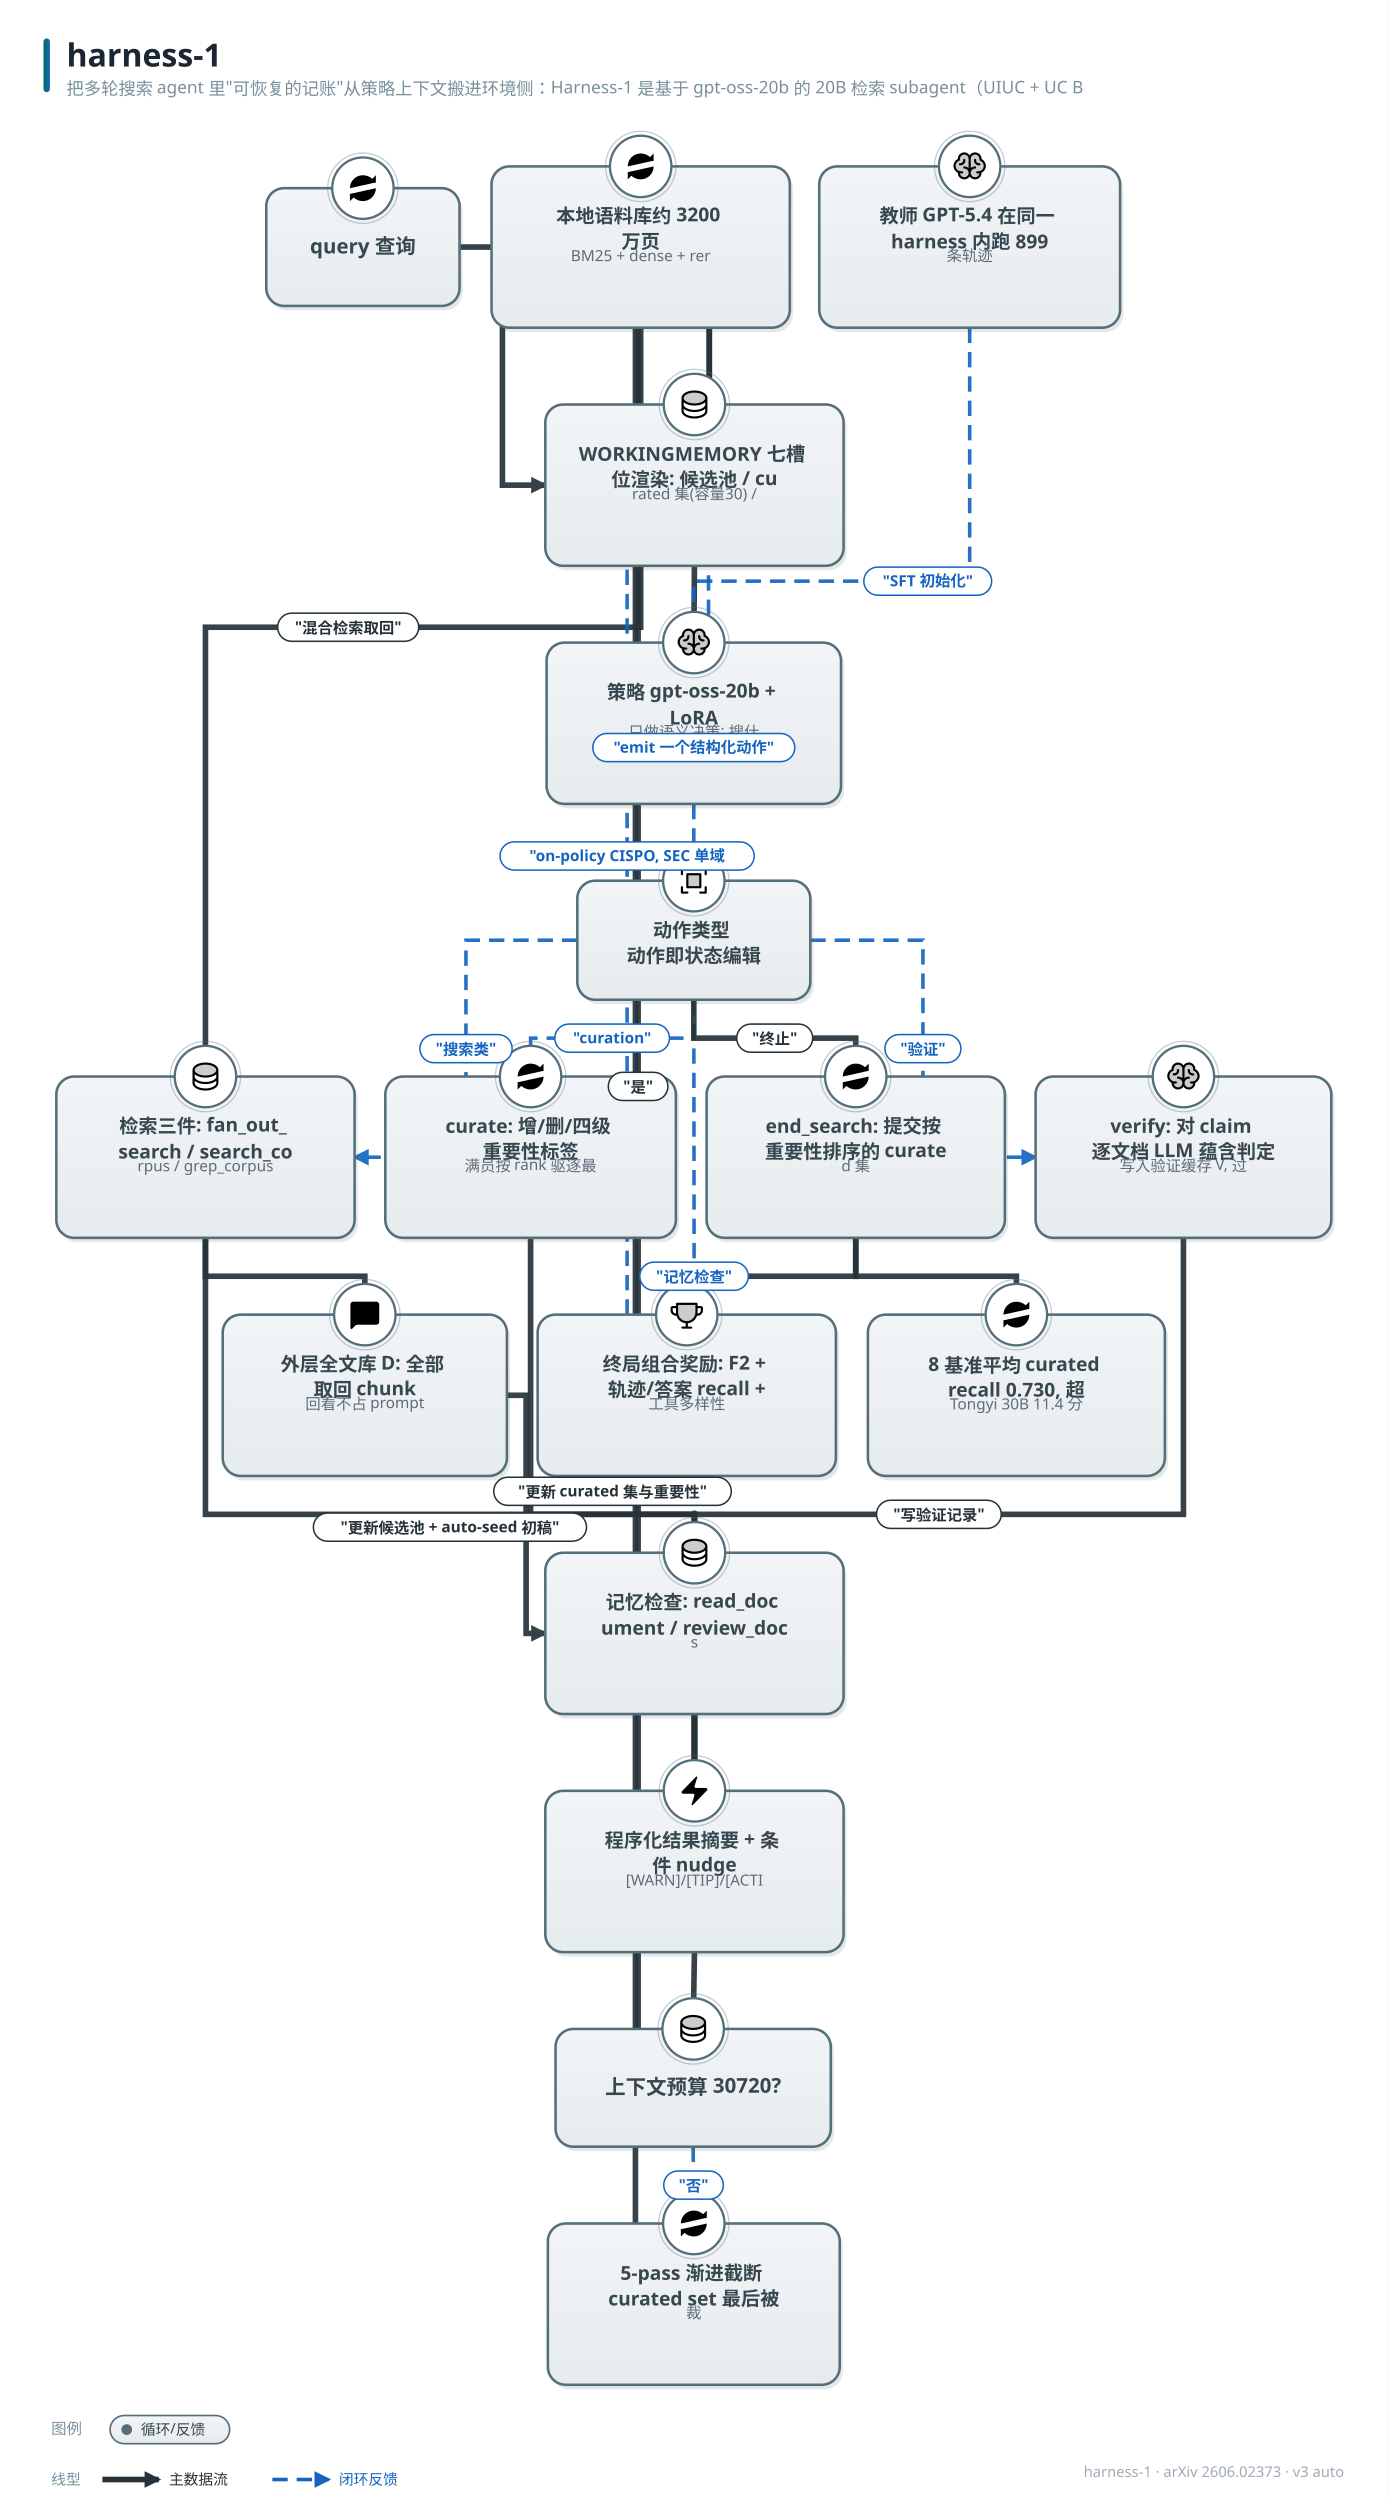
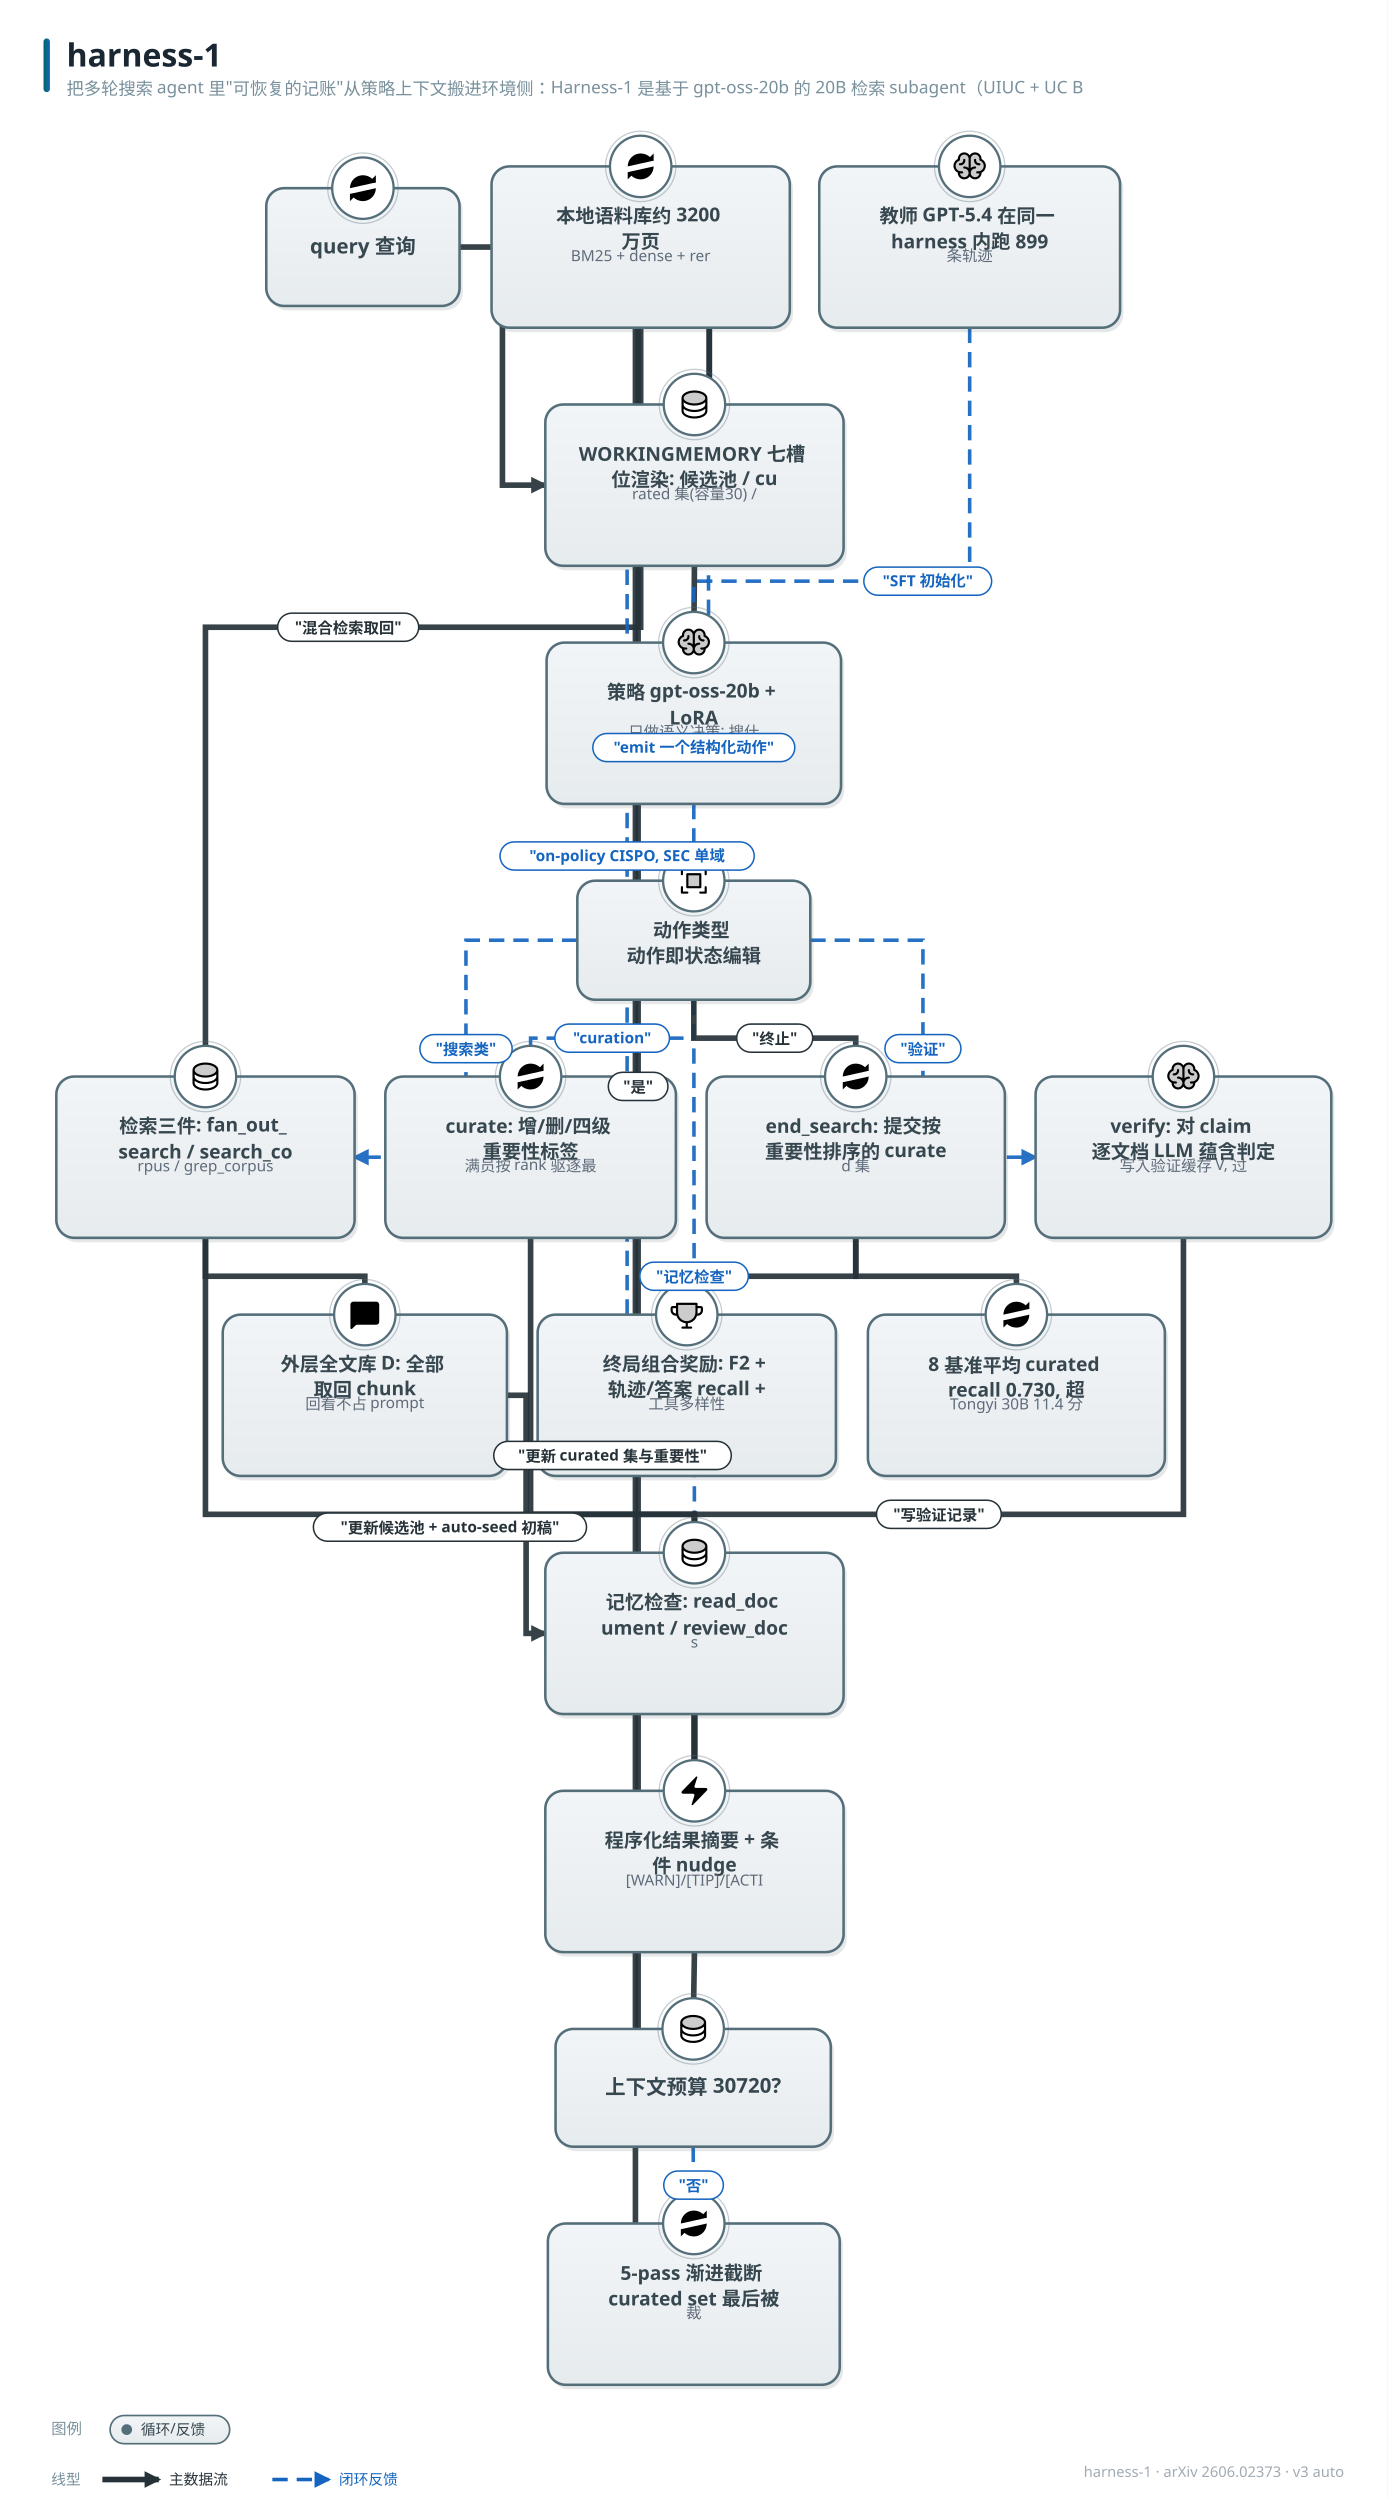
<svg xmlns="http://www.w3.org/2000/svg" width="1084" height="1953" viewBox="0 0 1084 1953" font-family="'PingFang SC','Hiragino Sans GB','Microsoft YaHei','Segoe UI',sans-serif">
  <style>text{font-family:'PingFang SC','Hiragino Sans GB','Microsoft YaHei','Segoe UI',sans-serif;} .lbl{font-weight:700;}</style>
  <defs>
    <linearGradient id="g-data" x1="0" y1="0" x2="0" y2="1">
      <stop offset="0" stop-color="#f1f9f1" />
      <stop offset="1" stop-color="#e2f0e2" />
    </linearGradient>
    <linearGradient id="g-frozen" x1="0" y1="0" x2="0" y2="1">
      <stop offset="0" stop-color="#f0f7fe" />
      <stop offset="1" stop-color="#dcecfb" />
    </linearGradient>
    <linearGradient id="g-train" x1="0" y1="0" x2="0" y2="1">
      <stop offset="0" stop-color="#fff6e8" />
      <stop offset="1" stop-color="#ffedd4" />
    </linearGradient>
    <linearGradient id="g-loss" x1="0" y1="0" x2="0" y2="1">
      <stop offset="0" stop-color="#fdf0f1" />
      <stop offset="1" stop-color="#f9e0e2" />
    </linearGradient>
    <linearGradient id="g-act" x1="0" y1="0" x2="0" y2="1">
      <stop offset="0" stop-color="#f8f1fb" />
      <stop offset="1" stop-color="#f0e4f7" />
    </linearGradient>
    <linearGradient id="g-loop" x1="0" y1="0" x2="0" y2="1">
      <stop offset="0" stop-color="#f2f5f7" />
      <stop offset="1" stop-color="#e6ebee" />
    </linearGradient>
    <linearGradient id="g-env" x1="0" y1="0" x2="0" y2="1">
      <stop offset="0" stop-color="#eef8f6" />
      <stop offset="1" stop-color="#dcf0ec" />
    </linearGradient>
    <linearGradient id="g-mem" x1="0" y1="0" x2="0" y2="1">
      <stop offset="0" stop-color="#fffef0" />
      <stop offset="1" stop-color="#fdf6d8" />
    </linearGradient>
    <linearGradient id="g-reward" x1="0" y1="0" x2="0" y2="1">
      <stop offset="0" stop-color="#fdf2f7" />
      <stop offset="1" stop-color="#f9e2ed" />
    </linearGradient>
    <linearGradient id="g-key" x1="0" y1="0" x2="0" y2="1">
      <stop offset="0" stop-color="#fffaf0" />
      <stop offset="1" stop-color="#fff1d6" />
    </linearGradient>
    <linearGradient id="g-title" x1="0" y1="0" x2="1" y2="0">
      <stop offset="0" stop-color="#00695c" />
      <stop offset="1" stop-color="#1565c0" />
    </linearGradient>
    <marker id="arr-main" viewBox="0 0 10 10" refX="8.5" refY="5" markerWidth="13" markerHeight="13" markerUnits="userSpaceOnUse" orient="auto-start-reverse">
      <path d="M0 0 L10 5 L0 10 z" fill="#546e7a" />
    </marker>
    <marker id="arr-thick" viewBox="0 0 10 10" refX="8.5" refY="5" markerWidth="13" markerHeight="13" markerUnits="userSpaceOnUse" orient="auto-start-reverse">
      <path d="M0 0 L10 5 L0 10 z" fill="#263238" />
    </marker>
    <marker id="arr-thin" viewBox="0 0 10 10" refX="8.5" refY="5" markerWidth="13" markerHeight="13" markerUnits="userSpaceOnUse" orient="auto-start-reverse">
      <path d="M0 0 L10 5 L0 10 z" fill="#9fb0bb" />
    </marker>
    <marker id="arr-fb" viewBox="0 0 10 10" refX="8.5" refY="5" markerWidth="13" markerHeight="13" markerUnits="userSpaceOnUse" orient="auto-start-reverse">
      <path d="M0 0 L10 5 L0 10 z" fill="#1565c0" />
    </marker>
    <marker id="arr-loss" viewBox="0 0 10 10" refX="8.5" refY="5" markerWidth="13" markerHeight="13" markerUnits="userSpaceOnUse" orient="auto-start-reverse">
      <path d="M0 0 L10 5 L0 10 z" fill="#c62828" />
    </marker>
  </defs>
  <rect width="1084" height="1953" fill="#ffffff" />
  <rect x="34" y="30" width="5" height="42" rx="2.5" fill="url(#g-title)" />
  <text x="52" y="52" font-size="25" font-weight="800" fill="#1a2733">harness-1</text>
  <text x="52" y="74" font-size="13.5" fill="#78909c">把多轮搜索 agent 里"可恢复的记账"从策略上下文搬进环境侧：Harness-1 是基于 gpt-oss-20b 的 20B 检索 subagent（UIUC + UC B</text>
  <text x="1050" y="1935" font-size="11.5" fill="#a0aab4" text-anchor="end">harness-1 · arXiv 2606.02373 · v3 auto</text>
  <path d="M 359.0 193.0 L 392.5 193.0 L 392.5 379.0 L 426.0 379.0" fill="none" stroke="#263238" stroke-width="4.4" marker-end="url(#arr-thick)" opacity="0.92" />
  <path d="M 542.5 442.0 L 542.0 502.0" fill="none" stroke="#263238" stroke-width="4.4" marker-end="url(#arr-thick)" opacity="0.92" />
  <path d="M 542.0 628.0 L 542.0 688.0" fill="none" stroke="#1565c0" stroke-width="2.8" stroke-dasharray="12 7" marker-end="url(#arr-fb)" opacity="0.92" />
  <path d="M 451.0 734.5 L 364.0 734.5 L 364.0 904.0 L 277.0 904.0" fill="none" stroke="#1565c0" stroke-width="2.8" stroke-dasharray="12 7" marker-end="url(#arr-fb)" opacity="0.92" />
  <path d="M 542.0 781.0 L 542.5 1213.0" fill="none" stroke="#1565c0" stroke-width="2.8" stroke-dasharray="12 7" marker-end="url(#arr-fb)" opacity="0.92" />
  <path d="M 542.0 781.0 L 542.0 811.0 L 414.5 811.0 L 414.5 841.0" fill="none" stroke="#1565c0" stroke-width="2.8" stroke-dasharray="12 7" marker-end="url(#arr-fb)" opacity="0.92" />
  <path d="M 633.0 734.5 L 721.0 734.5 L 721.0 904.0 L 809.0 904.0" fill="none" stroke="#1565c0" stroke-width="2.8" stroke-dasharray="12 7" marker-end="url(#arr-fb)" opacity="0.92" />
  <path d="M 542.0 781.0 L 542.0 811.0 L 668.5 811.0 L 668.5 841.0" fill="none" stroke="#263238" stroke-width="4.4" marker-end="url(#arr-thick)" opacity="0.92" />
  <path d="M 500.5 256.0 L 500.5 490.0 L 160.5 490.0 L 160.5 841.0" fill="none" stroke="#263238" stroke-width="4.4" marker-end="url(#arr-thick)" opacity="0.92" />
  <path d="M 396.0 1090.0 L 411.0 1090.0 L 411.0 1276.0 L 426.0 1276.0" fill="none" stroke="#263238" stroke-width="4.4" marker-end="url(#arr-thick)" opacity="0.92" />
  <path d="M 160.5 967.0 L 160.5 997.0 L 285.0 997.0 L 285.0 1027.0" fill="none" stroke="#263238" stroke-width="4.4" marker-end="url(#arr-thick)" opacity="0.92" />
  <path d="M 160.5 967.0 L 160.5 1183.0 L 542.5 1183.0 L 542.5 1399.0" fill="none" stroke="#263238" stroke-width="4.4" marker-end="url(#arr-thick)" opacity="0.92" />
  <path d="M 542.5 1339.0 L 542.5 1399.0" fill="none" stroke="#263238" stroke-width="4.4" marker-end="url(#arr-thick)" opacity="0.92" />
  <path d="M 414.5 967.0 L 414.5 1183.0 L 542.5 1183.0 L 542.5 1399.0" fill="none" stroke="#263238" stroke-width="4.4" marker-end="url(#arr-thick)" opacity="0.92" />
  <path d="M 924.5 967.0 L 924.5 1183.0 L 542.5 1183.0 L 542.5 1399.0" fill="none" stroke="#263238" stroke-width="4.4" marker-end="url(#arr-thick)" opacity="0.92" />
  <path d="M 542.5 1525.0 L 541.5 1585.0" fill="none" stroke="#263238" stroke-width="4.4" marker-end="url(#arr-thick)" opacity="0.92" />
  <path d="M 498.5 1585.0 L 498.5 242.0 L 554.1 242.0 L 554.1 316.0" fill="none" stroke="#263238" stroke-width="4.4" marker-end="url(#arr-thick)" opacity="0.92" />
  <path d="M 541.5 1677.0 L 542.0 1737.0" fill="none" stroke="#1565c0" stroke-width="2.8" stroke-dasharray="12 7" marker-end="url(#arr-fb)" opacity="0.92" />
  <path d="M 496.4 1737.0 L 496.4 242.0 L 554.1 242.0 L 554.1 316.0" fill="none" stroke="#263238" stroke-width="4.4" marker-end="url(#arr-thick)" opacity="0.92" />
  <path d="M 668.5 967.0 L 668.5 997.0 L 536.5 997.0 L 536.5 1027.0" fill="none" stroke="#263238" stroke-width="4.4" marker-end="url(#arr-thick)" opacity="0.92" />
  <path d="M 489.9 1027.0 L 489.9 428.0 L 553.5 428.0 L 553.5 502.0" fill="none" stroke="#1565c0" stroke-width="2.8" stroke-dasharray="12 7" marker-end="url(#arr-fb)" opacity="0.92" />
  <path d="M 757.5 256.0 L 757.5 454.0 L 542.0 454.0 L 542.0 502.0" fill="none" stroke="#1565c0" stroke-width="2.8" stroke-dasharray="12 7" marker-end="url(#arr-fb)" opacity="0.92" />
  <path d="M 668.5 967.0 L 668.5 997.0 L 794.0 997.0 L 794.0 1027.0" fill="none" stroke="#263238" stroke-width="4.4" marker-end="url(#arr-thick)" opacity="0.92" />
  <rect x="210.5" y="150.5" width="151" height="92" rx="14" fill="#37474f" opacity="0.13" />
  <rect x="208" y="147" width="151" height="92" rx="14" fill="url(#g-loop)" stroke="#546e7a" stroke-width="2.0" />
  <circle cx="283.5" cy="147" r="24" fill="#ffffff" stroke="#546e7a" stroke-width="1.8" />
  <circle cx="283.5" cy="147" r="27.5" fill="none" stroke="#546e7a" stroke-width="1" opacity="0.35" />
  <g transform="translate(270.0,133.5) scale(1.125)">
    <path d="M3 12a9 9 0 0 1 9-9 9.75 9.75 0 0 1 6.74 2.74L21 8" />
    <path d="M21 3v5h-5" />
    <path d="M21 12a9 9 0 0 1-9 9 9.75 9.75 0 0 1-6.74-2.74L3 16" />
    <path d="M8 16H3v5" />
  </g>
  <text x="283.5" y="198" font-size="16" class="lbl" fill="#37474f" text-anchor="middle">query 查询</text>
  <rect x="428.5" y="319.5" width="233" height="126" rx="14" fill="#37474f" opacity="0.13" />
  <rect x="426" y="316" width="233" height="126" rx="14" fill="url(#g-loop)" stroke="#546e7a" stroke-width="2.0" />
  <circle cx="542.5" cy="316" r="24" fill="#ffffff" stroke="#546e7a" stroke-width="1.8" />
  <circle cx="542.5" cy="316" r="27.5" fill="none" stroke="#546e7a" stroke-width="1" opacity="0.35" />
  <g transform="translate(529.0,302.5) scale(0.1055)">
    <path d="M216,80c0,26.51-39.4,48-88,48S40,106.51,40,80s39.4-48,88-48S216,53.49,216,80Z" opacity="0.2" />
    <path d="M128,24C74.17,24,32,48.6,32,80v96c0,31.4,42.17,56,96,56s96-24.6,96-56V80C224,48.6,181.83,24,128,24Zm80,104c0,9.62-7.88,19.43-21.61,26.92C170.93,163.35,150.19,168,128,168s-42.93-4.65-58.39-13.08C55.88,147.43,48,137.62,48,128V111.36c17.06,15,46.23,24.64,80,24.64s62.94-9.68,80-24.64ZM69.61,53.08C85.07,44.65,105.81,40,128,40s42.93,4.65,58.39,13.08C200.12,60.57,208,70.38,208,80s-7.88,19.43-21.61,26.92C170.93,115.35,150.19,120,128,120s-42.93-4.65-58.39-13.08C55.88,99.43,48,89.62,48,80S55.88,60.57,69.61,53.08ZM186.39,202.92C170.93,211.35,150.19,216,128,216s-42.93-4.65-58.39-13.08C55.88,195.43,48,185.62,48,176V159.36c17.06,15,46.23,24.64,80,24.64s62.94-9.68,80-24.64V176C208,185.62,200.12,195.43,186.39,202.92Z" />
  </g>
  <text x="542.5" y="360" font-size="15" class="lbl" fill="#37474f" text-anchor="middle">
    <tspan x="542.5" dy="0">WORKINGMEMORY 七槽</tspan>
    <tspan x="542.5" dy="20">位渲染: 候选池 / cu</tspan>
  </text>
  <text x="542.5" y="390" font-size="12" fill="#5f6b7a" text-anchor="middle">rated 集(容量30) /</text>
  <rect x="429.5" y="505.5" width="230" height="126" rx="14" fill="#37474f" opacity="0.13" />
  <rect x="427" y="502" width="230" height="126" rx="14" fill="url(#g-loop)" stroke="#546e7a" stroke-width="2.0" />
  <circle cx="542.0" cy="502" r="24" fill="#ffffff" stroke="#546e7a" stroke-width="1.8" />
  <circle cx="542.0" cy="502" r="27.5" fill="none" stroke="#546e7a" stroke-width="1" opacity="0.35" />
  <g transform="translate(528.5,488.5) scale(0.1055)">
    <path d="M240,124a48,48,0,0,1-32,45.27h0V176a40,40,0,0,1-80,0,40,40,0,0,1-80,0v-6.73h0a48,48,0,0,1,0-90.54V72a40,40,0,0,1,80,0,40,40,0,0,1,80,0v6.73A48,48,0,0,1,240,124Z" opacity="0.2" />
    <path d="M248,124a56.11,56.11,0,0,0-32-50.61V72a48,48,0,0,0-88-26.49A48,48,0,0,0,40,72v1.39a56,56,0,0,0,0,101.2V176a48,48,0,0,0,88,26.49A48,48,0,0,0,216,176v-1.41A56.09,56.09,0,0,0,248,124ZM88,208a32,32,0,0,1-31.81-28.56A55.87,55.87,0,0,0,64,180h8a8,8,0,0,0,0-16H64A40,40,0,0,1,50.67,86.27,8,8,0,0,0,56,78.73V72a32,32,0,0,1,64,0v68.26A47.8,47.8,0,0,0,88,128a8,8,0,0,0,0,16,32,32,0,0,1,0,64Zm104-44h-8a8,8,0,0,0,0,16h8a55.87,55.87,0,0,0,7.81-.56A32,32,0,1,1,168,144a8,8,0,0,0,0-16,47.8,47.8,0,0,0-32,12.26V72a32,32,0,0,1,64,0v6.73a8,8,0,0,0,5.33,7.54A40,40,0,0,1,192,164Zm16-52a8,8,0,0,1-8,8h-4a36,36,0,0,1-36-36V80a8,8,0,0,1,16,0v4a20,20,0,0,0,20,20h4A8,8,0,0,1,208,112ZM60,120H56a8,8,0,0,1,0-16h4A20,20,0,0,0,80,84V80a8,8,0,0,1,16,0v4A36,36,0,0,1,60,120Z" />
  </g>
  <text x="542.0" y="546" font-size="15" class="lbl" fill="#37474f" text-anchor="middle">
    <tspan x="542.0" dy="0">策略 gpt-oss-20b +</tspan>
    <tspan x="542.0" dy="20"> LoRA</tspan>
  </text>
  <text x="542.0" y="576" font-size="12" fill="#5f6b7a" text-anchor="middle">只做语义决策: 搜什</text>
  <rect x="453.5" y="691.5" width="182" height="93" rx="14" fill="#37474f" opacity="0.13" />
  <rect x="451" y="688" width="182" height="93" rx="14" fill="url(#g-loop)" stroke="#546e7a" stroke-width="2.0" />
  <circle cx="542.0" cy="688" r="24" fill="#ffffff" stroke="#546e7a" stroke-width="1.8" />
  <circle cx="542.0" cy="688" r="27.5" fill="none" stroke="#546e7a" stroke-width="1" opacity="0.35" />
  <g transform="translate(528.5,674.5) scale(0.1055)">
    <path d="M176,80v96H80V80Z" opacity="0.2" />
    <path d="M224,40V80a8,8,0,0,1-16,0V48H176a8,8,0,0,1,0-16h40A8,8,0,0,1,224,40ZM80,208H48V176a8,8,0,0,0-16,0v40a8,8,0,0,0,8,8H80a8,8,0,0,0,0-16Zm136-40a8,8,0,0,0-8,8v32H176a8,8,0,0,0,0,16h40a8,8,0,0,0,8-8V176A8,8,0,0,0,216,168ZM40,88a8,8,0,0,0,8-8V48H80a8,8,0,0,0,0-16H40a8,8,0,0,0-8,8V80A8,8,0,0,0,40,88ZM80,72h96a8,8,0,0,1,8,8v96a8,8,0,0,1-8,8H80a8,8,0,0,1-8-8V80A8,8,0,0,1,80,72Zm8,96h80V88H88Z" />
  </g>
  <text x="542.0" y="732" font-size="15" class="lbl" fill="#37474f" text-anchor="middle">
    <tspan x="542.0" dy="0">动作类型</tspan>
    <tspan x="542.0" dy="20">动作即状态编辑</tspan>
  </text>
  <rect x="46.5" y="844.5" width="233" height="126" rx="14" fill="#37474f" opacity="0.13" />
  <rect x="44" y="841" width="233" height="126" rx="14" fill="url(#g-loop)" stroke="#546e7a" stroke-width="2.0" />
  <circle cx="160.5" cy="841" r="24" fill="#ffffff" stroke="#546e7a" stroke-width="1.8" />
  <circle cx="160.5" cy="841" r="27.5" fill="none" stroke="#546e7a" stroke-width="1" opacity="0.35" />
  <g transform="translate(147.0,827.5) scale(0.1055)">
    <path d="M216,80c0,26.51-39.4,48-88,48S40,106.51,40,80s39.4-48,88-48S216,53.49,216,80Z" opacity="0.2" />
    <path d="M128,24C74.17,24,32,48.6,32,80v96c0,31.4,42.17,56,96,56s96-24.6,96-56V80C224,48.6,181.83,24,128,24Zm80,104c0,9.62-7.88,19.43-21.61,26.92C170.93,163.35,150.19,168,128,168s-42.93-4.65-58.39-13.08C55.88,147.43,48,137.62,48,128V111.36c17.06,15,46.23,24.64,80,24.64s62.94-9.68,80-24.64ZM69.61,53.08C85.07,44.65,105.81,40,128,40s42.93,4.65,58.39,13.08C200.12,60.57,208,70.38,208,80s-7.88,19.43-21.61,26.92C170.93,115.35,150.19,120,128,120s-42.93-4.65-58.39-13.08C55.88,99.43,48,89.62,48,80S55.88,60.57,69.61,53.08ZM186.39,202.92C170.93,211.35,150.19,216,128,216s-42.93-4.65-58.39-13.08C55.88,195.43,48,185.62,48,176V159.36c17.06,15,46.23,24.64,80,24.64s62.94-9.68,80-24.64V176C208,185.62,200.12,195.43,186.39,202.92Z" />
  </g>
  <text x="160.5" y="885" font-size="15" class="lbl" fill="#37474f" text-anchor="middle">
    <tspan x="160.5" dy="0">检索三件: fan_out_</tspan>
    <tspan x="160.5" dy="20">search / search_co</tspan>
  </text>
  <text x="160.5" y="915" font-size="12" fill="#5f6b7a" text-anchor="middle">rpus / grep_corpus</text>
  <rect x="428.5" y="1216.5" width="233" height="126" rx="14" fill="#37474f" opacity="0.13" />
  <rect x="426" y="1213" width="233" height="126" rx="14" fill="url(#g-loop)" stroke="#546e7a" stroke-width="2.0" />
  <circle cx="542.5" cy="1213" r="24" fill="#ffffff" stroke="#546e7a" stroke-width="1.8" />
  <circle cx="542.5" cy="1213" r="27.5" fill="none" stroke="#546e7a" stroke-width="1" opacity="0.35" />
  <g transform="translate(529.0,1199.5) scale(0.1055)">
    <path d="M216,80c0,26.51-39.4,48-88,48S40,106.51,40,80s39.4-48,88-48S216,53.49,216,80Z" opacity="0.2" />
    <path d="M128,24C74.17,24,32,48.6,32,80v96c0,31.4,42.17,56,96,56s96-24.6,96-56V80C224,48.6,181.83,24,128,24Zm80,104c0,9.62-7.88,19.43-21.61,26.92C170.93,163.35,150.19,168,128,168s-42.93-4.65-58.39-13.08C55.88,147.43,48,137.62,48,128V111.36c17.06,15,46.23,24.64,80,24.64s62.94-9.68,80-24.64ZM69.61,53.08C85.07,44.65,105.81,40,128,40s42.93,4.65,58.39,13.08C200.12,60.57,208,70.38,208,80s-7.88,19.43-21.61,26.92C170.93,115.35,150.19,120,128,120s-42.93-4.65-58.39-13.08C55.88,99.43,48,89.62,48,80S55.88,60.57,69.61,53.08ZM186.39,202.92C170.93,211.35,150.19,216,128,216s-42.93-4.65-58.39-13.08C55.88,195.43,48,185.62,48,176V159.36c17.06,15,46.23,24.64,80,24.64s62.94-9.68,80-24.64V176C208,185.62,200.12,195.43,186.39,202.92Z" />
  </g>
  <text x="542.5" y="1257" font-size="15" class="lbl" fill="#37474f" text-anchor="middle">
    <tspan x="542.5" dy="0">记忆检查: read_doc</tspan>
    <tspan x="542.5" dy="20">ument / review_doc</tspan>
  </text>
  <text x="542.5" y="1287" font-size="12" fill="#5f6b7a" text-anchor="middle">s</text>
  <rect x="303.5" y="844.5" width="227" height="126" rx="14" fill="#37474f" opacity="0.13" />
  <rect x="301" y="841" width="227" height="126" rx="14" fill="url(#g-loop)" stroke="#546e7a" stroke-width="2.0" />
  <circle cx="414.5" cy="841" r="24" fill="#ffffff" stroke="#546e7a" stroke-width="1.8" />
  <circle cx="414.5" cy="841" r="27.5" fill="none" stroke="#546e7a" stroke-width="1" opacity="0.35" />
  <g transform="translate(401.0,827.5) scale(1.125)">
    <path d="M3 12a9 9 0 0 1 9-9 9.75 9.75 0 0 1 6.74 2.74L21 8" />
    <path d="M21 3v5h-5" />
    <path d="M21 12a9 9 0 0 1-9 9 9.75 9.75 0 0 1-6.74-2.74L3 16" />
    <path d="M8 16H3v5" />
  </g>
  <text x="414.5" y="885" font-size="15" class="lbl" fill="#37474f" text-anchor="middle">
    <tspan x="414.5" dy="0">curate: 增/删/四级</tspan>
    <tspan x="414.5" dy="20">重要性标签</tspan>
  </text>
  <text x="414.5" y="915" font-size="12" fill="#5f6b7a" text-anchor="middle">满员按 rank 驱逐最</text>
  <rect x="811.5" y="844.5" width="231" height="126" rx="14" fill="#37474f" opacity="0.13" />
  <rect x="809" y="841" width="231" height="126" rx="14" fill="url(#g-loop)" stroke="#546e7a" stroke-width="2.0" />
  <circle cx="924.5" cy="841" r="24" fill="#ffffff" stroke="#546e7a" stroke-width="1.8" />
  <circle cx="924.5" cy="841" r="27.5" fill="none" stroke="#546e7a" stroke-width="1" opacity="0.35" />
  <g transform="translate(911.0,827.5) scale(0.1055)">
    <path d="M240,124a48,48,0,0,1-32,45.27h0V176a40,40,0,0,1-80,0,40,40,0,0,1-80,0v-6.73h0a48,48,0,0,1,0-90.54V72a40,40,0,0,1,80,0,40,40,0,0,1,80,0v6.73A48,48,0,0,1,240,124Z" opacity="0.2" />
    <path d="M248,124a56.11,56.11,0,0,0-32-50.61V72a48,48,0,0,0-88-26.49A48,48,0,0,0,40,72v1.39a56,56,0,0,0,0,101.2V176a48,48,0,0,0,88,26.49A48,48,0,0,0,216,176v-1.41A56.09,56.09,0,0,0,248,124ZM88,208a32,32,0,0,1-31.81-28.56A55.87,55.87,0,0,0,64,180h8a8,8,0,0,0,0-16H64A40,40,0,0,1,50.67,86.27,8,8,0,0,0,56,78.73V72a32,32,0,0,1,64,0v68.26A47.8,47.8,0,0,0,88,128a8,8,0,0,0,0,16,32,32,0,0,1,0,64Zm104-44h-8a8,8,0,0,0,0,16h8a55.87,55.87,0,0,0,7.81-.56A32,32,0,1,1,168,144a8,8,0,0,0,0-16,47.8,47.8,0,0,0-32,12.26V72a32,32,0,0,1,64,0v6.73a8,8,0,0,0,5.33,7.54A40,40,0,0,1,192,164Zm16-52a8,8,0,0,1-8,8h-4a36,36,0,0,1-36-36V80a8,8,0,0,1,16,0v4a20,20,0,0,0,20,20h4A8,8,0,0,1,208,112ZM60,120H56a8,8,0,0,1,0-16h4A20,20,0,0,0,80,84V80a8,8,0,0,1,16,0v4A36,36,0,0,1,60,120Z" />
  </g>
  <text x="924.5" y="885" font-size="15" class="lbl" fill="#37474f" text-anchor="middle">
    <tspan x="924.5" dy="0">verify: 对 claim </tspan>
    <tspan x="924.5" dy="20">逐文档 LLM 蕴含判定</tspan>
  </text>
  <text x="924.5" y="915" font-size="12" fill="#5f6b7a" text-anchor="middle">写入验证缓存 V, 过</text>
  <rect x="386.5" y="133.5" width="233" height="126" rx="14" fill="#37474f" opacity="0.13" />
  <rect x="384" y="130" width="233" height="126" rx="14" fill="url(#g-loop)" stroke="#546e7a" stroke-width="2.0" />
  <circle cx="500.5" cy="130" r="24" fill="#ffffff" stroke="#546e7a" stroke-width="1.8" />
  <circle cx="500.5" cy="130" r="27.5" fill="none" stroke="#546e7a" stroke-width="1" opacity="0.35" />
  <g transform="translate(487.0,116.5) scale(1.125)">
    <path d="M3 12a9 9 0 0 1 9-9 9.75 9.75 0 0 1 6.74 2.74L21 8" />
    <path d="M21 3v5h-5" />
    <path d="M21 12a9 9 0 0 1-9 9 9.75 9.75 0 0 1-6.74-2.74L3 16" />
    <path d="M8 16H3v5" />
  </g>
  <text x="500.5" y="174" font-size="15" class="lbl" fill="#37474f" text-anchor="middle">
    <tspan x="500.5" dy="0">本地语料库约 3200 </tspan>
    <tspan x="500.5" dy="20">万页</tspan>
  </text>
  <text x="500.5" y="204" font-size="12" fill="#5f6b7a" text-anchor="middle">BM25 + dense + rer</text>
  <rect x="176.5" y="1030.5" width="222" height="126" rx="14" fill="#37474f" opacity="0.13" />
  <rect x="174" y="1027" width="222" height="126" rx="14" fill="url(#g-loop)" stroke="#546e7a" stroke-width="2.0" />
  <circle cx="285.0" cy="1027" r="24" fill="#ffffff" stroke="#546e7a" stroke-width="1.8" />
  <circle cx="285.0" cy="1027" r="27.5" fill="none" stroke="#546e7a" stroke-width="1" opacity="0.35" />
  <g transform="translate(271.5,1013.5) scale(1.125)">
    <path d="M22 17a2 2 0 0 1-2 2H6.828a2 2 0 0 0-1.414.586l-2.202 2.202A.71.71 0 0 1 2 21.286V5a2 2 0 0 1 2-2h16a2 2 0 0 1 2 2z" />
  </g>
  <text x="285.0" y="1071" font-size="15" class="lbl" fill="#37474f" text-anchor="middle">
    <tspan x="285.0" dy="0">外层全文库 D: 全部</tspan>
    <tspan x="285.0" dy="20">取回 chunk</tspan>
  </text>
  <text x="285.0" y="1101" font-size="12" fill="#5f6b7a" text-anchor="middle">回看不占 prompt</text>
  <rect x="554.5" y="844.5" width="233" height="126" rx="14" fill="#37474f" opacity="0.13" />
  <rect x="552" y="841" width="233" height="126" rx="14" fill="url(#g-loop)" stroke="#546e7a" stroke-width="2.0" />
  <circle cx="668.5" cy="841" r="24" fill="#ffffff" stroke="#546e7a" stroke-width="1.8" />
  <circle cx="668.5" cy="841" r="27.5" fill="none" stroke="#546e7a" stroke-width="1" opacity="0.35" />
  <g transform="translate(655.0,827.5) scale(1.125)">
    <path d="M3 12a9 9 0 0 1 9-9 9.75 9.75 0 0 1 6.74 2.74L21 8" />
    <path d="M21 3v5h-5" />
    <path d="M21 12a9 9 0 0 1-9 9 9.75 9.75 0 0 1-6.74-2.74L3 16" />
    <path d="M8 16H3v5" />
  </g>
  <text x="668.5" y="885" font-size="15" class="lbl" fill="#37474f" text-anchor="middle">
    <tspan x="668.5" dy="0">end_search: 提交按</tspan>
    <tspan x="668.5" dy="20">重要性排序的 curate</tspan>
  </text>
  <text x="668.5" y="915" font-size="12" fill="#5f6b7a" text-anchor="middle">d 集</text>
  <rect x="428.5" y="1402.5" width="233" height="126" rx="14" fill="#37474f" opacity="0.13" />
  <rect x="426" y="1399" width="233" height="126" rx="14" fill="url(#g-loop)" stroke="#546e7a" stroke-width="2.0" />
  <circle cx="542.5" cy="1399" r="24" fill="#ffffff" stroke="#546e7a" stroke-width="1.8" />
  <circle cx="542.5" cy="1399" r="27.5" fill="none" stroke="#546e7a" stroke-width="1" opacity="0.35" />
  <g transform="translate(529.0,1385.5) scale(1.125)">
    <path d="M4 14a1 1 0 0 1-.78-1.63l9.9-10.2a.5.5 0 0 1 .86.46l-1.92 6.02A1 1 0 0 0 13 10h7a1 1 0 0 1 .78 1.63l-9.9 10.2a.5.5 0 0 1-.86-.46l1.92-6.02A1 1 0 0 0 11 14z" />
  </g>
  <text x="542.5" y="1443" font-size="15" class="lbl" fill="#37474f" text-anchor="middle">
    <tspan x="542.5" dy="0">程序化结果摘要 + 条</tspan>
    <tspan x="542.5" dy="20">件 nudge</tspan>
  </text>
  <text x="542.5" y="1473" font-size="12" fill="#5f6b7a" text-anchor="middle">[WARN]/[TIP]/[ACTI</text>
  <rect x="436.5" y="1588.5" width="215" height="92" rx="14" fill="#37474f" opacity="0.13" />
  <rect x="434" y="1585" width="215" height="92" rx="14" fill="url(#g-loop)" stroke="#546e7a" stroke-width="2.0" />
  <circle cx="541.5" cy="1585" r="24" fill="#ffffff" stroke="#546e7a" stroke-width="1.8" />
  <circle cx="541.5" cy="1585" r="27.5" fill="none" stroke="#546e7a" stroke-width="1" opacity="0.35" />
  <g transform="translate(528.0,1571.5) scale(0.1055)">
    <path d="M216,80c0,26.51-39.4,48-88,48S40,106.51,40,80s39.4-48,88-48S216,53.49,216,80Z" opacity="0.2" />
    <path d="M128,24C74.17,24,32,48.6,32,80v96c0,31.4,42.17,56,96,56s96-24.6,96-56V80C224,48.6,181.83,24,128,24Zm80,104c0,9.62-7.88,19.43-21.61,26.92C170.93,163.35,150.19,168,128,168s-42.93-4.65-58.39-13.08C55.88,147.43,48,137.62,48,128V111.36c17.06,15,46.23,24.64,80,24.64s62.94-9.68,80-24.64ZM69.61,53.08C85.07,44.65,105.81,40,128,40s42.93,4.65,58.39,13.08C200.12,60.57,208,70.38,208,80s-7.88,19.43-21.61,26.92C170.93,115.35,150.19,120,128,120s-42.93-4.65-58.39-13.08C55.88,99.43,48,89.62,48,80S55.88,60.57,69.61,53.08ZM186.39,202.92C170.93,211.35,150.19,216,128,216s-42.93-4.65-58.39-13.08C55.88,195.43,48,185.62,48,176V159.36c17.06,15,46.23,24.64,80,24.64s62.94-9.68,80-24.64V176C208,185.62,200.12,195.43,186.39,202.92Z" />
  </g>
  <text x="541.5" y="1636" font-size="16" class="lbl" fill="#37474f" text-anchor="middle">上下文预算 30720?</text>
  <rect x="430.5" y="1740.5" width="228" height="126" rx="14" fill="#37474f" opacity="0.13" />
  <rect x="428" y="1737" width="228" height="126" rx="14" fill="url(#g-loop)" stroke="#546e7a" stroke-width="2.0" />
  <circle cx="542.0" cy="1737" r="24" fill="#ffffff" stroke="#546e7a" stroke-width="1.8" />
  <circle cx="542.0" cy="1737" r="27.5" fill="none" stroke="#546e7a" stroke-width="1" opacity="0.35" />
  <g transform="translate(528.5,1723.5) scale(1.125)">
    <path d="M3 12a9 9 0 0 1 9-9 9.75 9.75 0 0 1 6.74 2.74L21 8" />
    <path d="M21 3v5h-5" />
    <path d="M21 12a9 9 0 0 1-9 9 9.75 9.75 0 0 1-6.74-2.74L3 16" />
    <path d="M8 16H3v5" />
  </g>
  <text x="542.0" y="1781" font-size="15" class="lbl" fill="#37474f" text-anchor="middle">
    <tspan x="542.0" dy="0">5-pass 渐进截断</tspan>
    <tspan x="542.0" dy="20">curated set 最后被</tspan>
  </text>
  <text x="542.0" y="1811" font-size="12" fill="#5f6b7a" text-anchor="middle">裁</text>
  <rect x="642.5" y="133.5" width="235" height="126" rx="14" fill="#37474f" opacity="0.13" />
  <rect x="640" y="130" width="235" height="126" rx="14" fill="url(#g-loop)" stroke="#546e7a" stroke-width="2.0" />
  <circle cx="757.5" cy="130" r="24" fill="#ffffff" stroke="#546e7a" stroke-width="1.8" />
  <circle cx="757.5" cy="130" r="27.5" fill="none" stroke="#546e7a" stroke-width="1" opacity="0.35" />
  <g transform="translate(744.0,116.5) scale(0.1055)">
    <path d="M240,124a48,48,0,0,1-32,45.27h0V176a40,40,0,0,1-80,0,40,40,0,0,1-80,0v-6.73h0a48,48,0,0,1,0-90.54V72a40,40,0,0,1,80,0,40,40,0,0,1,80,0v6.73A48,48,0,0,1,240,124Z" opacity="0.2" />
    <path d="M248,124a56.11,56.11,0,0,0-32-50.61V72a48,48,0,0,0-88-26.49A48,48,0,0,0,40,72v1.39a56,56,0,0,0,0,101.2V176a48,48,0,0,0,88,26.49A48,48,0,0,0,216,176v-1.41A56.09,56.09,0,0,0,248,124ZM88,208a32,32,0,0,1-31.81-28.56A55.87,55.87,0,0,0,64,180h8a8,8,0,0,0,0-16H64A40,40,0,0,1,50.67,86.27,8,8,0,0,0,56,78.73V72a32,32,0,0,1,64,0v68.26A47.8,47.8,0,0,0,88,128a8,8,0,0,0,0,16,32,32,0,0,1,0,64Zm104-44h-8a8,8,0,0,0,0,16h8a55.87,55.87,0,0,0,7.81-.56A32,32,0,1,1,168,144a8,8,0,0,0,0-16,47.8,47.8,0,0,0-32,12.26V72a32,32,0,0,1,64,0v6.73a8,8,0,0,0,5.33,7.54A40,40,0,0,1,192,164Zm16-52a8,8,0,0,1-8,8h-4a36,36,0,0,1-36-36V80a8,8,0,0,1,16,0v4a20,20,0,0,0,20,20h4A8,8,0,0,1,208,112ZM60,120H56a8,8,0,0,1,0-16h4A20,20,0,0,0,80,84V80a8,8,0,0,1,16,0v4A36,36,0,0,1,60,120Z" />
  </g>
  <text x="757.5" y="174" font-size="15" class="lbl" fill="#37474f" text-anchor="middle">
    <tspan x="757.5" dy="0">教师 GPT-5.4 在同一</tspan>
    <tspan x="757.5" dy="20"> harness 内跑 899 </tspan>
  </text>
  <text x="757.5" y="204" font-size="12" fill="#5f6b7a" text-anchor="middle">条轨迹</text>
  <rect x="422.5" y="1030.5" width="233" height="126" rx="14" fill="#37474f" opacity="0.13" />
  <rect x="420" y="1027" width="233" height="126" rx="14" fill="url(#g-loop)" stroke="#546e7a" stroke-width="2.0" />
  <circle cx="536.5" cy="1027" r="24" fill="#ffffff" stroke="#546e7a" stroke-width="1.8" />
  <circle cx="536.5" cy="1027" r="27.5" fill="none" stroke="#546e7a" stroke-width="1" opacity="0.35" />
  <g transform="translate(523.0,1013.5) scale(0.1055)">
    <path d="M200,48v63.1c0,39.7-31.75,72.6-71.45,72.9A72,72,0,0,1,56,112V48Z" opacity="0.2" />
    <path d="M232,64H208V48a8,8,0,0,0-8-8H56a8,8,0,0,0-8,8V64H24A16,16,0,0,0,8,80V96a40,40,0,0,0,40,40h3.65A80.13,80.13,0,0,0,120,191.61V216H96a8,8,0,0,0,0,16h64a8,8,0,0,0,0-16H136V191.58c31.94-3.23,58.44-25.64,68.08-55.58H208a40,40,0,0,0,40-40V80A16,16,0,0,0,232,64ZM48,120A24,24,0,0,1,24,96V80H48v32q0,4,.39,8Zm144-8.9c0,35.52-29,64.64-64,64.9a64,64,0,0,1-64-64V56H192ZM232,96a24,24,0,0,1-24,24h-.5a81.81,81.81,0,0,0,.5-8.9V80h24Z" />
  </g>
  <text x="536.5" y="1071" font-size="15" class="lbl" fill="#37474f" text-anchor="middle">
    <tspan x="536.5" dy="0">终局组合奖励: F2 + </tspan>
    <tspan x="536.5" dy="20">轨迹/答案 recall +</tspan>
  </text>
  <text x="536.5" y="1101" font-size="12" fill="#5f6b7a" text-anchor="middle"> 工具多样性</text>
  <rect x="680.5" y="1030.5" width="232" height="126" rx="14" fill="#37474f" opacity="0.13" />
  <rect x="678" y="1027" width="232" height="126" rx="14" fill="url(#g-loop)" stroke="#546e7a" stroke-width="2.0" />
  <circle cx="794.0" cy="1027" r="24" fill="#ffffff" stroke="#546e7a" stroke-width="1.8" />
  <circle cx="794.0" cy="1027" r="27.5" fill="none" stroke="#546e7a" stroke-width="1" opacity="0.35" />
  <g transform="translate(780.5,1013.5) scale(1.125)">
    <path d="M3 12a9 9 0 0 1 9-9 9.75 9.75 0 0 1 6.74 2.74L21 8" />
    <path d="M21 3v5h-5" />
    <path d="M21 12a9 9 0 0 1-9 9 9.75 9.75 0 0 1-6.74-2.74L3 16" />
    <path d="M8 16H3v5" />
  </g>
  <text x="794.0" y="1071" font-size="15" class="lbl" fill="#37474f" text-anchor="middle">
    <tspan x="794.0" dy="0">8 基准平均 curated</tspan>
    <tspan x="794.0" dy="20"> recall 0.730, 超 </tspan>
  </text>
  <text x="794.0" y="1101" font-size="12" fill="#5f6b7a" text-anchor="middle">Tongyi 30B 11.4 分</text>
  <g transform="translate(542.0,584.0)">
    <rect x="-78.9" y="-11" width="157.8" height="22" rx="11" fill="#ffffff" stroke="#1565c0" stroke-width="1.2" />
    <text y="4" font-size="12" fill="#1565c0" font-weight="600" text-anchor="middle">"emit 一个结构化动作"</text>
  </g>
  <g transform="translate(364.0,819.2)">
    <rect x="-36.0" y="-11" width="72.1" height="22" rx="11" fill="#ffffff" stroke="#1565c0" stroke-width="1.2" />
    <text y="4" font-size="12" fill="#1565c0" font-weight="600" text-anchor="middle">"搜索类"</text>
  </g>
  <g transform="translate(542.2,997.0)">
    <rect x="-42.4" y="-11" width="84.8" height="22" rx="11" fill="#ffffff" stroke="#1565c0" stroke-width="1.2" />
    <text y="4" font-size="12" fill="#1565c0" font-weight="600" text-anchor="middle">"记忆检查"</text>
  </g>
  <g transform="translate(478.2,811.0)">
    <rect x="-44.8" y="-11" width="89.6" height="22" rx="11" fill="#ffffff" stroke="#1565c0" stroke-width="1.2" />
    <text y="4" font-size="12" fill="#1565c0" font-weight="600" text-anchor="middle">"curation"</text>
  </g>
  <g transform="translate(721.0,819.2)">
    <rect x="-29.7" y="-11" width="59.4" height="22" rx="11" fill="#ffffff" stroke="#1565c0" stroke-width="1.2" />
    <text y="4" font-size="12" fill="#1565c0" font-weight="600" text-anchor="middle">"验证"</text>
  </g>
  <g transform="translate(605.2,811.0)">
    <rect x="-29.7" y="-11" width="59.4" height="22" rx="11" fill="#ffffff" stroke="#263238" stroke-width="1.2" />
    <text y="4" font-size="12" fill="#263238" font-weight="600" text-anchor="middle">"终止"</text>
  </g>
  <g transform="translate(272.0,490.0)">
    <rect x="-55.1" y="-11" width="110.2" height="22" rx="11" fill="#ffffff" stroke="#263238" stroke-width="1.2" />
    <text y="4" font-size="12" fill="#263238" font-weight="600" text-anchor="middle">"混合检索取回"</text>
  </g>
  <g transform="translate(351.5,1193.0)">
    <rect x="-106.7" y="-11" width="213.4" height="22" rx="11" fill="#ffffff" stroke="#263238" stroke-width="1.2" />
    <text y="4" font-size="12" fill="#263238" font-weight="600" text-anchor="middle">"更新候选池 + auto-seed 初稿"</text>
  </g>
-   <g transform="translate(478.5,1165.0)">
+   <g transform="translate(478.5,1137.0)">
    <rect x="-92.8" y="-11" width="185.6" height="22" rx="11" fill="#ffffff" stroke="#263238" stroke-width="1.2" />
    <text y="4" font-size="12" fill="#263238" font-weight="600" text-anchor="middle">"更新 curated 集与重要性"</text>
  </g>
  <g transform="translate(733.5,1183.0)">
    <rect x="-48.8" y="-11" width="97.5" height="22" rx="11" fill="#ffffff" stroke="#263238" stroke-width="1.2" />
    <text y="4" font-size="12" fill="#263238" font-weight="600" text-anchor="middle">"写验证记录"</text>
  </g>
  <g transform="translate(498.5,848.7)">
    <rect x="-23.3" y="-11" width="46.6" height="22" rx="11" fill="#ffffff" stroke="#263238" stroke-width="1.2" />
    <text y="4" font-size="12" fill="#263238" font-weight="600" text-anchor="middle">"是"</text>
  </g>
  <g transform="translate(541.8,1707.0)">
    <rect x="-23.3" y="-11" width="46.6" height="22" rx="11" fill="#ffffff" stroke="#1565c0" stroke-width="1.2" />
    <text y="4" font-size="12" fill="#1565c0" font-weight="600" text-anchor="middle">"否"</text>
  </g>
  <g transform="translate(489.9,668.7)">
    <rect x="-99.3" y="-11" width="198.6" height="22" rx="11" fill="#ffffff" stroke="#1565c0" stroke-width="1.2" />
    <text y="4" font-size="12" fill="#1565c0" font-weight="600" text-anchor="middle">"on-policy CISPO, SEC 单域</text>
  </g>
  <g transform="translate(724.8,454.0)">
    <rect x="-50.0" y="-11" width="99.9" height="22" rx="11" fill="#ffffff" stroke="#1565c0" stroke-width="1.2" />
    <text y="4" font-size="12" fill="#1565c0" font-weight="600" text-anchor="middle">"SFT 初始化"</text>
  </g>
  <text x="40" y="1901.5" font-size="12" fill="#78909c">图例</text>
  <g>
    <rect x="86" y="1887" width="93.43" height="22" rx="11" fill="url(#g-loop)" stroke="#546e7a" stroke-width="1.3" />
    <circle cx="99" cy="1898" r="4.2" fill="#546e7a" />
    <text x="110" y="1902" font-size="11.5" fill="#37474f">循环/反馈</text>
  </g>
  <text x="40" y="1941" font-size="11.5" fill="#78909c">线型</text>
  <g>
    <path d="M 80 1937 h 44" stroke="#263238" stroke-width="4.4" marker-end="url(#arr-thick)" />
    <text x="132" y="1941" font-size="11.5" fill="#263238">主数据流</text>
  </g>
  <g>
    <path d="M 212.76 1937 h 44" stroke="#1565c0" stroke-width="2.8" stroke-dasharray="12 7" marker-end="url(#arr-fb)" />
    <text x="264.76" y="1941" font-size="11.5" fill="#1565c0">闭环反馈</text>
  </g>
</svg>
